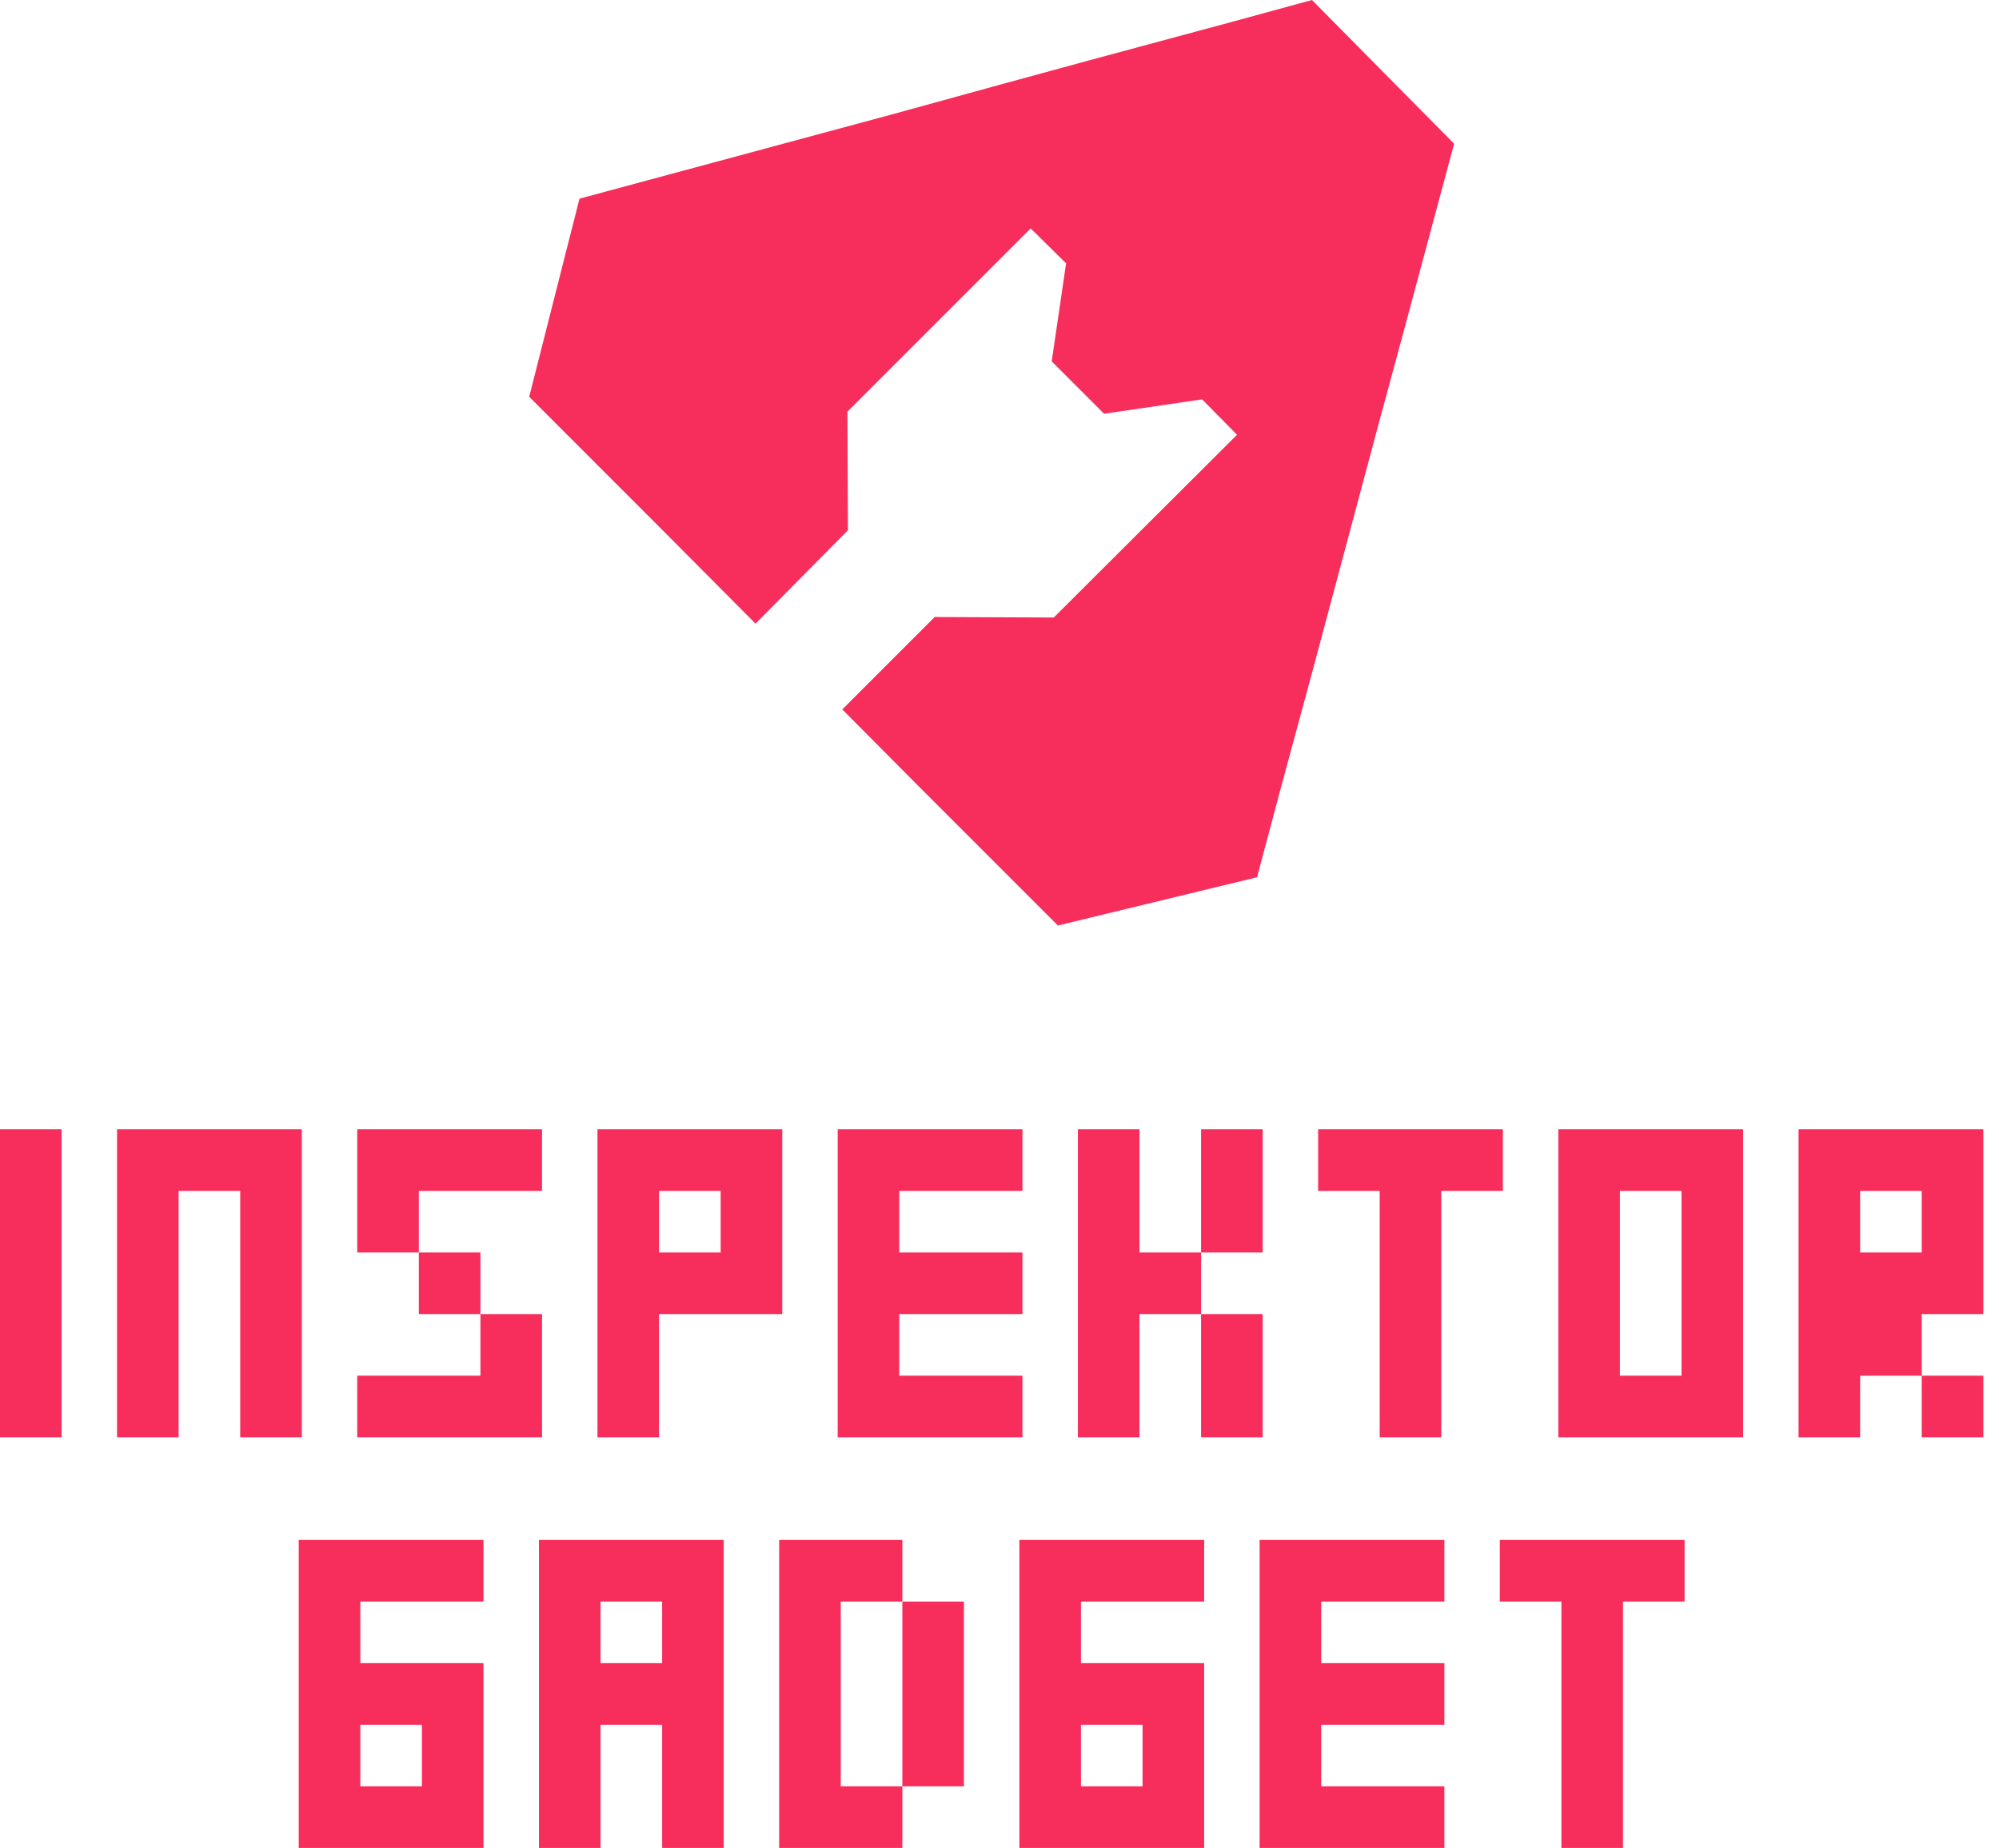
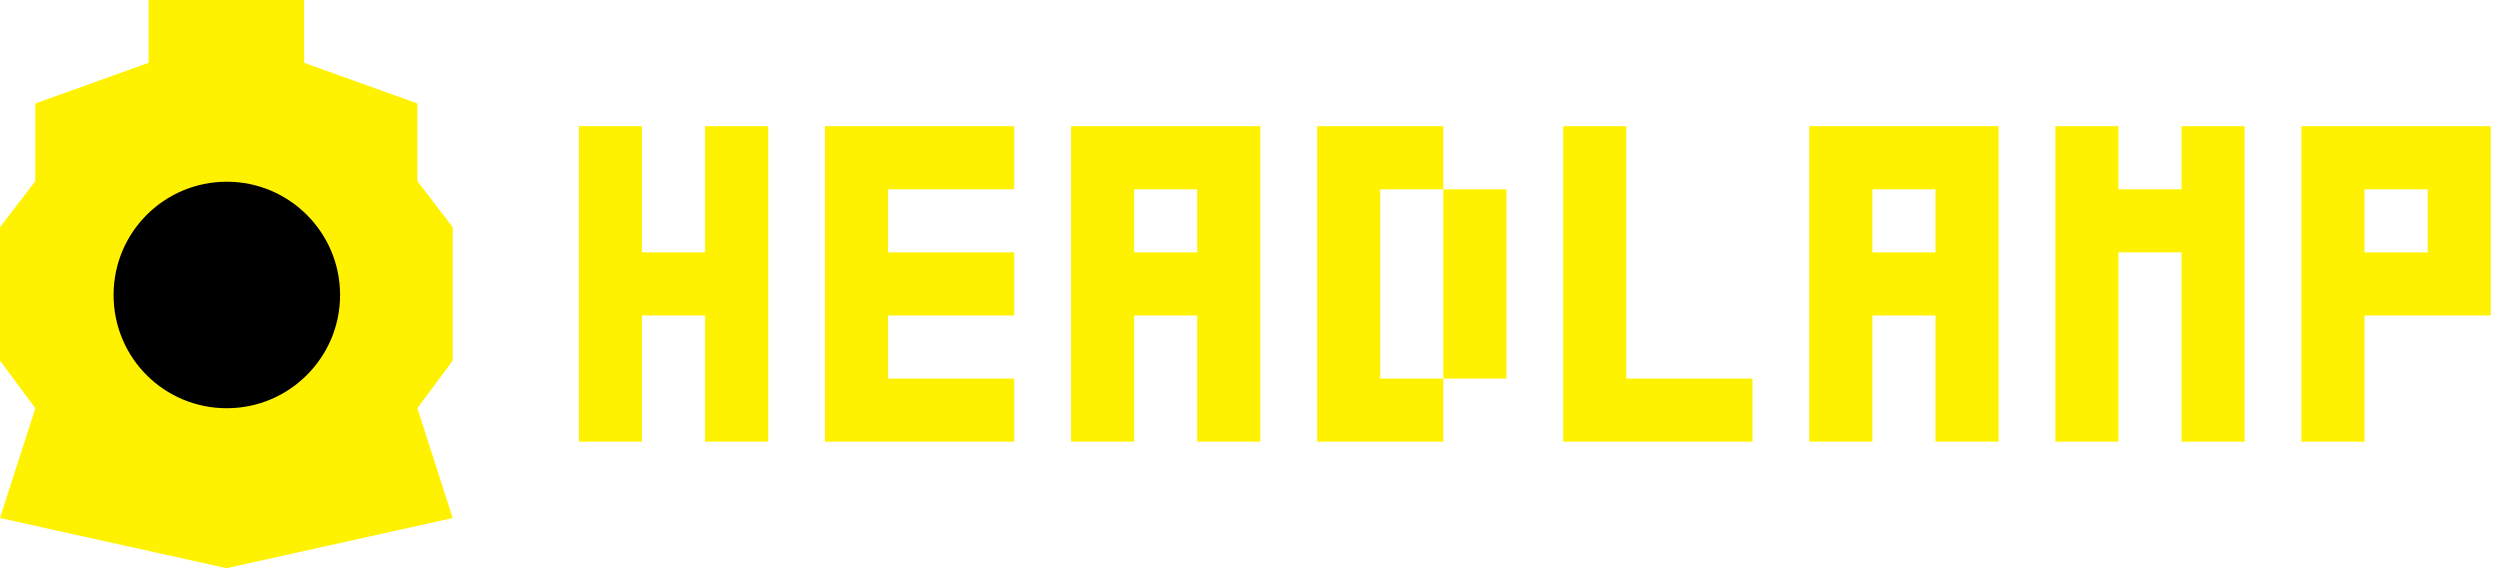
- <svg xmlns="http://www.w3.org/2000/svg" width="119" height="110" viewBox="0 0 119 110" fill="none">
-   <path d="M0 85.556V67.222H3.667V85.556H0Z" fill="#F72E5C" />
-   <path d="M14.3 85.556V70.889H10.633V85.556H6.967V67.222H17.967V85.556H14.3Z" fill="#F72E5C" />
-   <path d="M24.933 74.556H21.267V67.222H32.267V70.889H24.933V74.556ZM21.267 85.556V81.889H28.6V78.222H32.267V85.556H21.267ZM28.6 78.222H24.933V74.556H28.6V78.222Z" fill="#F72E5C" />
-   <path d="M35.567 85.556V67.222H46.567V78.222H39.233V85.556H35.567ZM42.9 74.556V70.889H39.233V74.556H42.9Z" fill="#F72E5C" />
-   <path d="M49.867 85.556V67.222H60.867V70.889H53.533V74.556H60.867V78.222H53.533V81.889H60.867V85.556H49.867Z" fill="#F72E5C" />
-   <path d="M64.167 85.556V67.222H67.833V74.556H71.5V78.222H67.833V85.556H64.167ZM71.5 74.556V67.222H75.167V74.556H71.5ZM71.5 85.556V78.222H75.167V85.556H71.5Z" fill="#F72E5C" />
-   <path d="M82.133 85.556V70.889H78.467V67.222H89.467V70.889H85.8V85.556H82.133Z" fill="#F72E5C" />
-   <path d="M92.767 85.556V67.222H103.767V85.556H92.767ZM100.1 81.889V70.889H96.433V81.889H100.1Z" fill="#F72E5C" />
-   <path d="M107.067 85.556V67.222H118.067V78.222H114.4V81.889H110.733V85.556H107.067ZM114.4 74.556V70.889H110.733V74.556H114.4ZM114.4 85.556V81.889H118.067V85.556H114.4Z" fill="#F72E5C" />
-   <path d="M17.783 110V91.667H28.783V95.333H21.45V99H28.783V110H17.783ZM25.117 106.333V102.667H21.45V106.333H25.117Z" fill="#F72E5C" />
-   <path d="M39.417 110V102.667H35.75V110H32.083V91.667H43.083V110H39.417ZM39.417 99V95.333H35.75V99H39.417Z" fill="#F72E5C" />
-   <path d="M46.383 110V91.667H53.717V95.333H57.383V106.333H53.717V95.333H50.05V106.333H53.717V110H46.383Z" fill="#F72E5C" />
-   <path d="M60.683 110V91.667H71.683V95.333H64.35V99H71.683V110H60.683ZM68.017 106.333V102.667H64.35V106.333H68.017Z" fill="#F72E5C" />
-   <path d="M74.983 110V91.667H85.983V95.333H78.65V99H85.983V102.667H78.65V106.333H85.983V110H74.983Z" fill="#F72E5C" />
-   <path d="M92.95 110V95.333H89.283V91.667H100.283V95.333H96.617V110H92.95Z" fill="#F72E5C" />
-   <path d="M78.1 0L73.181 1.344L64.9 3.575L59.522 5.042L53.197 6.783L34.497 11.825L31.503 23.619L39.172 31.289L44.978 37.125L50.478 31.564L50.447 24.506L61.356 13.597L63.464 15.675L62.608 21.511L65.725 24.628L71.561 23.772L73.639 25.881L62.731 36.758L55.642 36.728L50.142 42.228L54.603 46.719L62.975 55.092L74.831 52.219L76.297 46.719L78.07 40.181L81.919 25.789L83.631 19.464L86.564 8.556L78.1 0Z" fill="#F72E5C" />
+ <svg xmlns="http://www.w3.org/2000/svg" width="264" height="60" viewBox="0 0 264 60" fill="none">
+   <path d="M47.807 38.079V23.987L44.076 19.123V10.927L32.115 6.63V0H15.691V6.63L3.731 10.927V19.123L0 23.987V38.079L3.731 43.109L0 54.703L23.92 60L47.807 54.703L44.076 43.109L47.807 38.079Z" fill="#FFF200" />
+   <path d="M23.953 43.109C30.549 43.109 35.913 37.746 35.913 31.149C35.913 24.553 30.549 19.189 23.953 19.189C17.357 19.189 11.993 24.52 11.993 31.149C11.993 37.779 17.323 43.109 23.953 43.109Z" fill="black" />
+   <path d="M77.79 46.641H74.459V43.31V39.978V36.647V33.315H71.127H67.796V36.647V39.978V43.31V46.641H64.464H61.133V43.31V39.978V36.647V33.315V29.984V26.652V23.321V19.989V16.658V13.326H64.464H67.796V16.658V19.989V23.321V26.652H71.127H74.459V23.321V19.989V16.658V13.326H77.79H81.122V16.658V19.989V23.321V26.652V29.984V33.315V36.647V39.978V43.31V46.641H77.79Z" fill="#FFF200" />
+   <path d="M103.776 46.641H100.444H97.113H93.781H90.45H87.118V43.31V39.978V36.647V33.315V29.984V26.652V23.321V19.989V16.658V13.326H90.45H93.781H97.113H100.444H103.776H107.107V16.658V19.989H103.776H100.444H97.113H93.781V23.321V26.652H97.113H100.444H103.776H107.107V29.984V33.315H103.776H100.444H97.113H93.781V36.647V39.978H97.113H100.444H103.776H107.107V43.31V46.641H103.776Z" fill="#FFF200" />
+   <path d="M129.761 46.641H126.43V43.31V39.978V36.647V33.315H123.098H119.767V36.647V39.978V43.31V46.641H116.435H113.104V43.31V39.978V36.647V33.315V29.984V26.652V23.321V19.989V16.658V13.326H116.435H119.767H123.098H126.43H129.761H133.093V16.658V19.989V23.321V26.652V29.984V33.315V36.647V39.978V43.31V46.641H129.761ZM123.098 26.652H126.43V23.321V19.989H123.098H119.767V23.321V26.652H123.098Z" fill="#FFF200" />
+   <path d="M149.084 46.641H145.752H142.421H139.089V43.31V39.978V36.647V33.315V29.984V26.652V23.321V19.989V16.658V13.326H142.421H145.752H149.084H152.415V16.658V19.989H155.747H159.078V23.321V26.652V29.984V33.315V36.647V39.978H155.747H152.415V36.647V33.315V29.984V26.652V23.321V19.989H149.084H145.752V23.321V26.652V29.984V33.315V36.647V39.978H149.084H152.415V43.31V46.641H149.084Z" fill="#FFF200" />
+   <path d="M181.732 46.641H178.401H175.069H171.738H168.406H165.075V43.31V39.978V36.647V33.315V29.984V26.652V23.321V19.989V16.658V13.326H168.406H171.738V16.658V19.989V23.321V26.652V29.984V33.315V36.647V39.978H175.069H178.401H181.732H185.064V43.31V46.641H181.732Z" fill="#FFF200" />
+   <path d="M207.718 46.641H204.386V43.31V39.978V36.647V33.315H201.055H197.724V36.647V39.978V43.31V46.641H194.392H191.061V43.31V39.978V36.647V33.315V29.984V26.652V23.321V19.989V16.658V13.326H194.392H197.724H201.055H204.386H207.718H211.049V16.658V19.989V23.321V26.652V29.984V33.315V36.647V39.978V43.31V46.641H207.718ZM201.055 26.652H204.386V23.321V19.989H201.055H197.724V23.321V26.652H201.055Z" fill="#FFF200" />
+   <path d="M233.703 46.641H230.372V43.31V39.978V36.647V33.315V29.984V26.652H227.041H223.709V29.984V33.315V36.647V39.978V43.31V46.641H220.378H217.046V43.31V39.978V36.647V33.315V29.984V26.652V23.321V19.989V16.658V13.326H220.378H223.709V16.658V19.989H227.041H230.372V16.658V13.326H233.703H237.035V16.658V19.989V23.321V26.652V29.984V33.315V36.647V39.978V43.31V46.641H233.703Z" fill="#FFF200" />
+   <path d="M246.363 46.641H243.031V43.31V39.978V36.647V33.315V29.984V26.652V23.321V19.989V16.658V13.326H246.363H249.694H253.026H256.358H259.689H263.021V16.658V19.989V23.321V26.652V29.984V33.315H259.689H256.358H253.026H249.694V36.647V39.978V43.31V46.641H246.363ZM253.026 26.652H256.358V23.321V19.989H253.026H249.694V23.321V26.652H253.026Z" fill="#FFF200" />
</svg>
